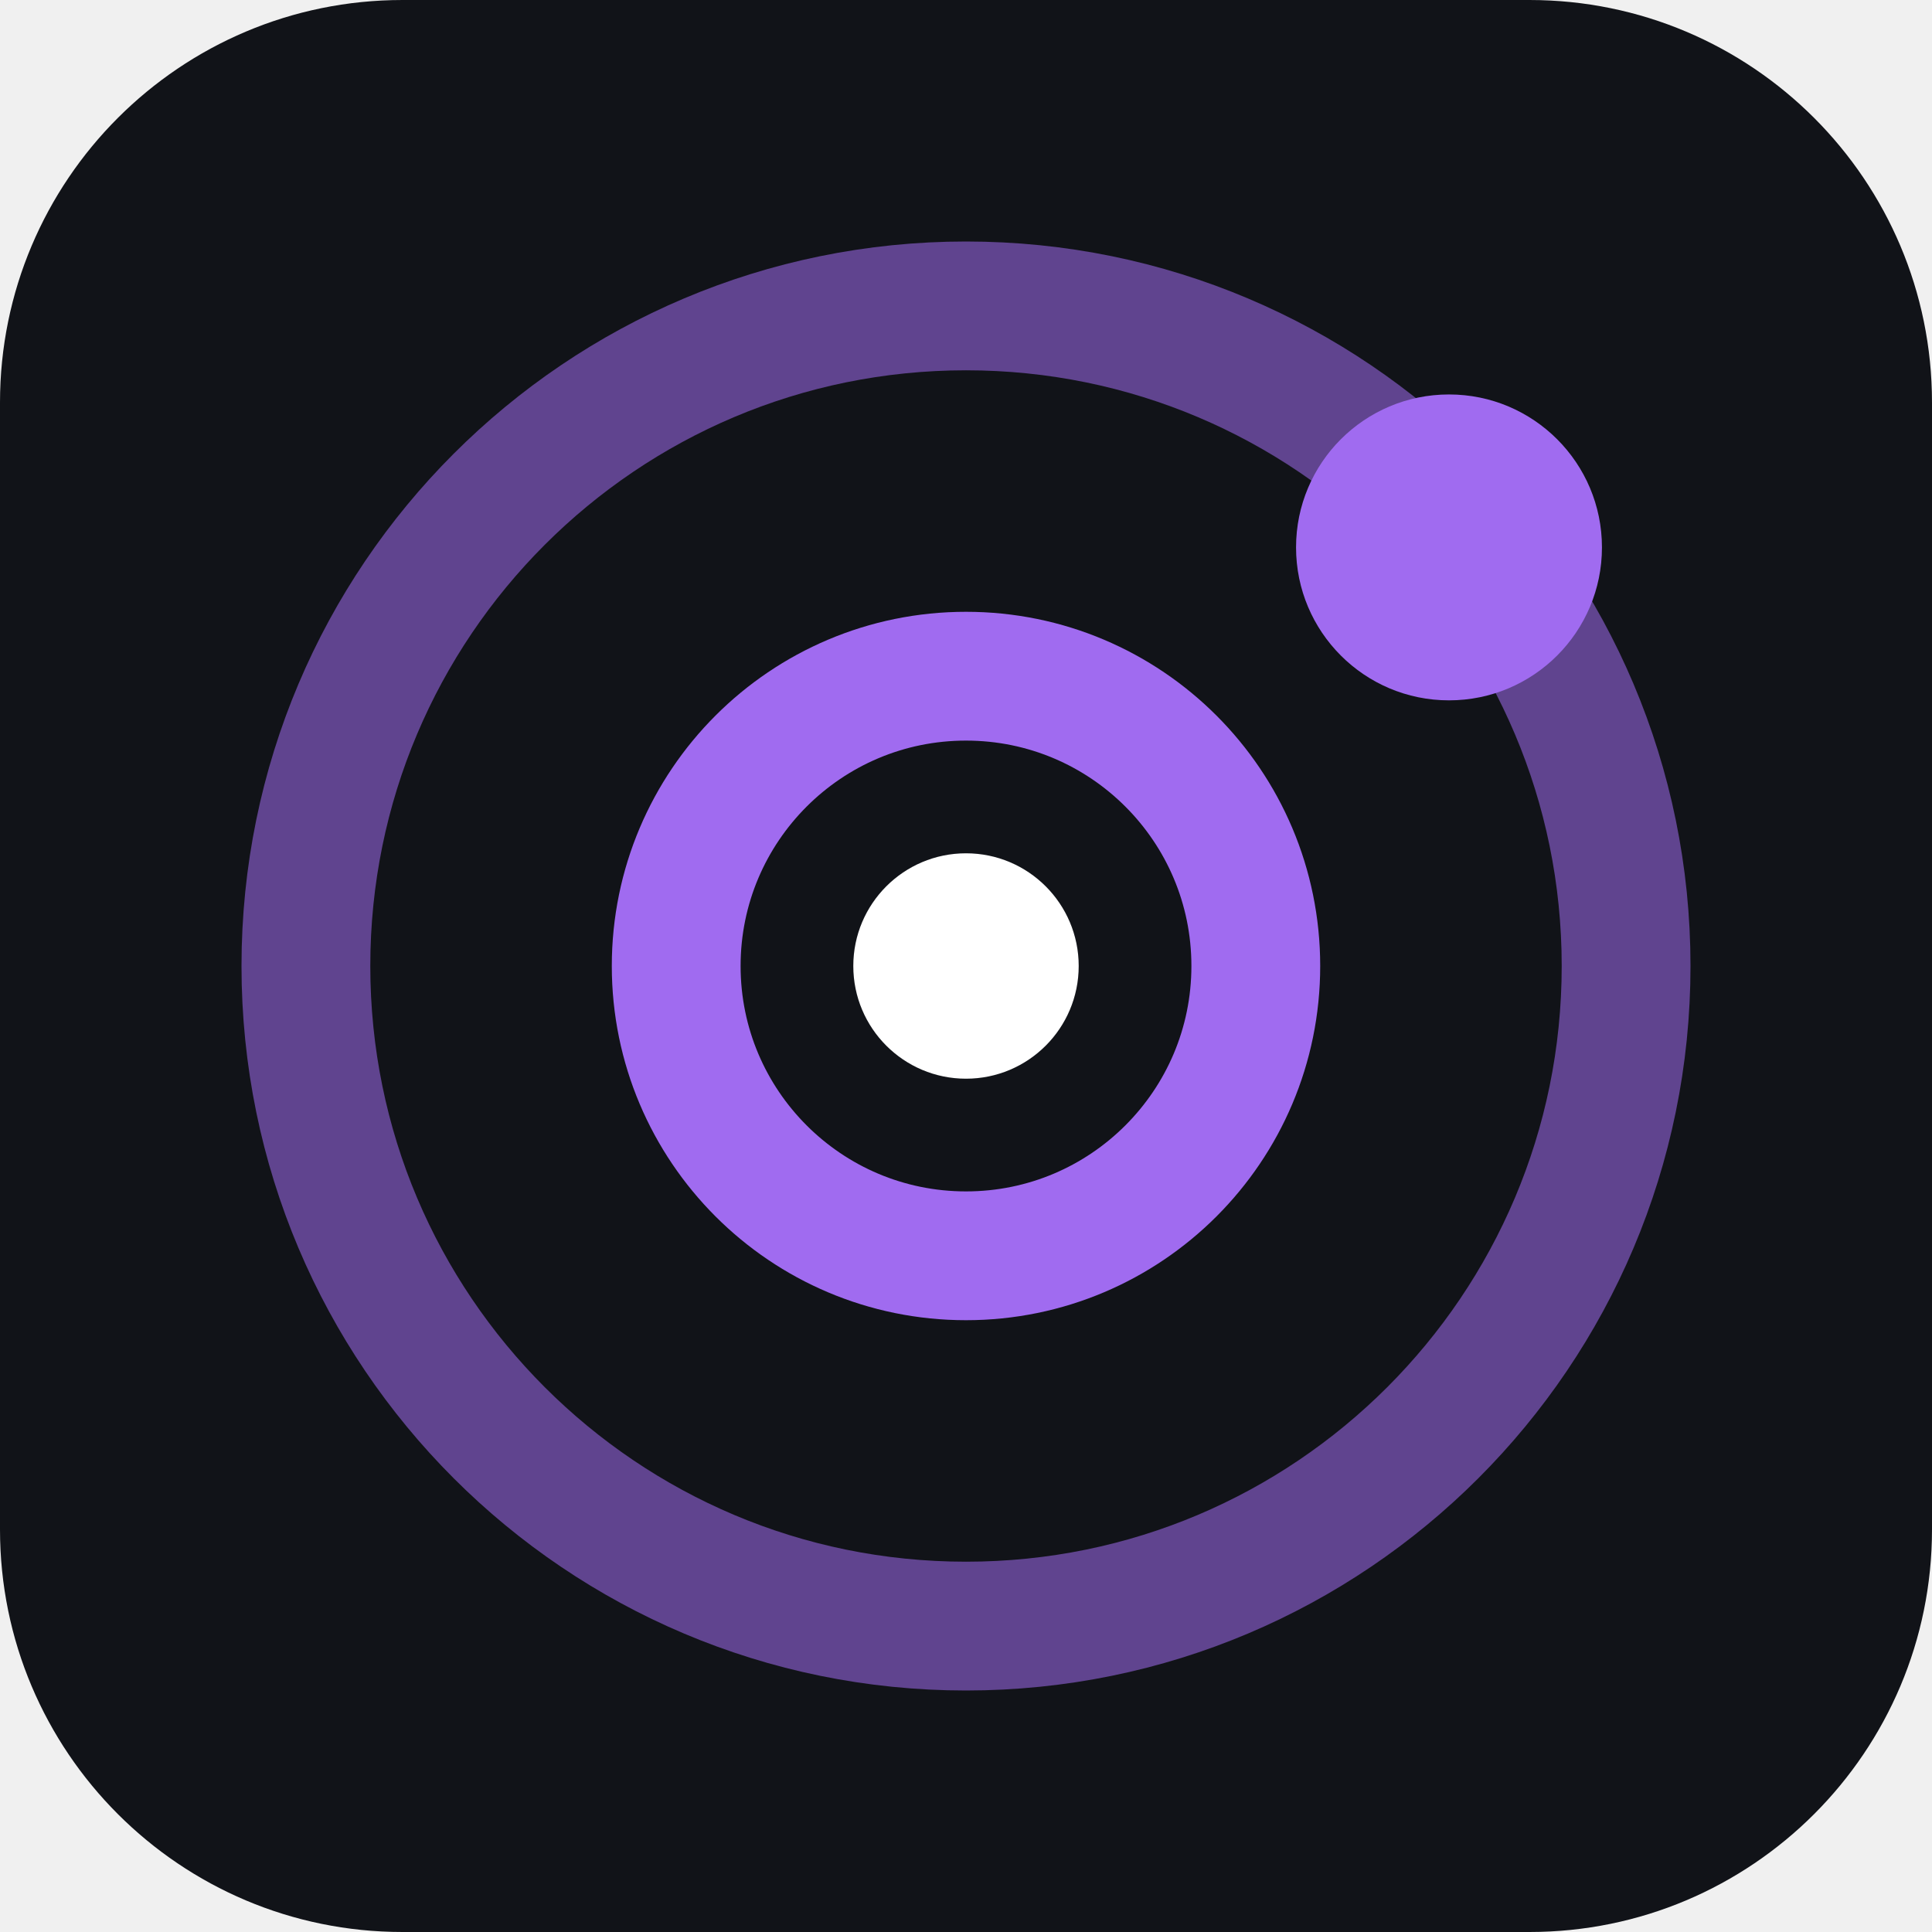
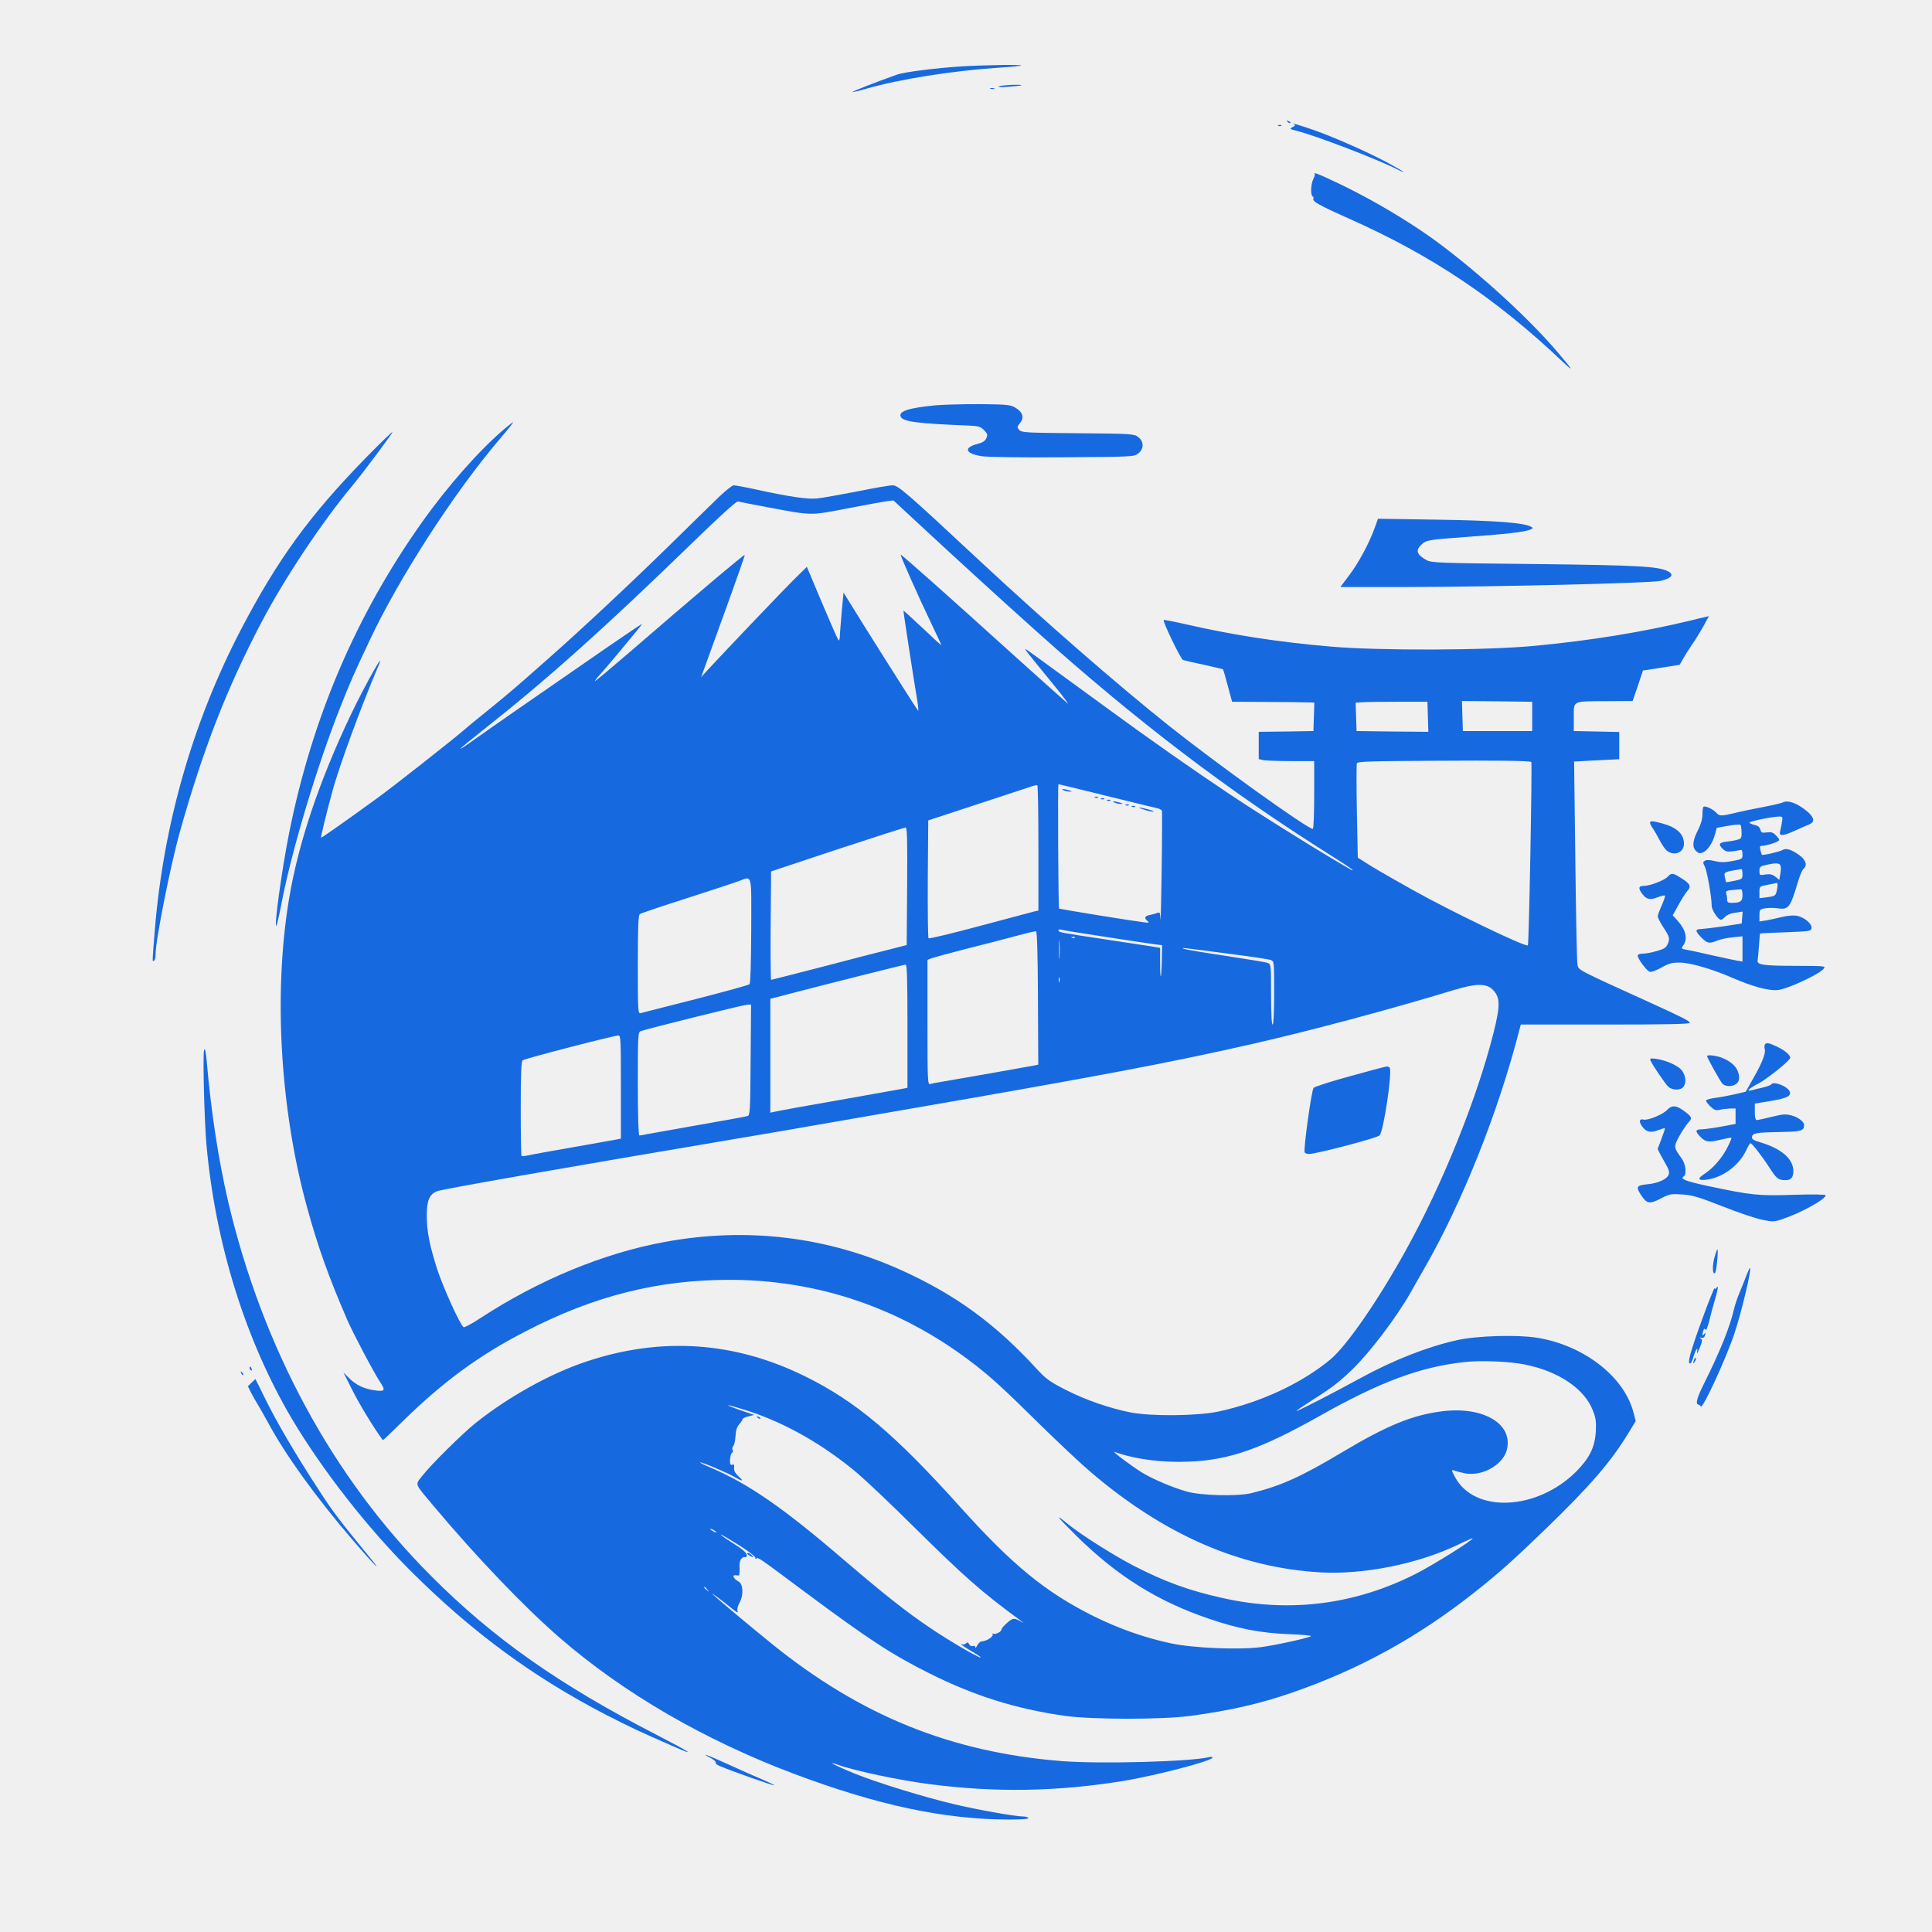
- <svg xmlns="http://www.w3.org/2000/svg" viewBox="0 0 24 24" width="64" height="64">
-   <rect width="24" height="24" rx="5" fill="#111318" />
-   <circle cx="12" cy="12" r="8.2" fill="none" stroke="#a06bf0" stroke-width="1.6" opacity="0.55" />
-   <circle cx="12" cy="12" r="3.6" fill="none" stroke="#a06bf0" stroke-width="1.6" />
-   <circle cx="12" cy="12" r="1.4" fill="#ffffff" />
-   <circle cx="18" cy="6.8" r="1.9" fill="#a06bf0" />
+ <svg xmlns="http://www.w3.org/2000/svg" version="1.0" width="1254pt" height="1254pt" viewBox="0 0 1254 1254" preserveAspectRatio="xMidYMid meet">
+   <g transform="translate(0,1254) scale(0.1,-0.1)" stroke="none">
+     <style>
+   :root { color-scheme: light dark; }
+   path { fill: #1769E0; }
+   @media (prefers-color-scheme: dark) {
+     path { fill: #4B91F0; }
+   }
+ </style>
+     <path d="M6240 12109 c-162 -10 -376 -37 -420 -54 -159 -57 -290 -109 -286 -112 2 -2 44 8 92 22 208 60 550 115 848 135 82 5 152 12 154 15 8 7 -241 3 -388 -6z" />
+     <path d="M6485 11980 c-13 -6 10 -7 60 -3 44 3 82 7 84 9 9 8 -125 2 -144 -6z" />
+     <path d="M6428 11963 c6 -2 18 -2 25 0 6 3 1 5 -13 5 -14 0 -19 -2 -12 -5z" />
+     <path d="M8357 11749 c7 -7 15 -10 18 -7 3 3 -2 9 -12 12 -14 6 -15 5 -6 -5z" />
+     <path d="M8399 11734 c11 -5 8 -10 -9 -19 -21 -11 -20 -13 26 -24 121 -30 523 -184 657 -252 20 -11 37 -17 37 -15 0 2 -48 30 -107 62 -132 70 -345 164 -473 209 -89 31 -163 53 -131 39z" />
+     <path d="M8298 11723 c7 -3 16 -2 19 1 4 3 -2 6 -13 5 -11 0 -14 -3 -6 -6z" />
+     <path d="M8533 11414 c3 -4 0 -19 -8 -35 -17 -32 -20 -105 -5 -114 6 -4 8 -10 5 -14 -10 -17 37 -44 231 -130 541 -241 953 -518 1388 -930 73 -69 67 -56 -23 50 -186 222 -512 521 -796 731 -140 103 -335 223 -512 315 -142 74 -297 144 -280 127z" />
+     <path d="M6070 9909 c-173 -17 -238 -38 -224 -73 13 -33 108 -45 436 -58 69 -3 81 -6 105 -30 23 -24 25 -30 15 -52 -8 -18 -24 -29 -56 -37 -94 -24 -82 -63 25 -80 38 -6 252 -9 526 -7 452 3 462 3 490 24 39 29 39 79 0 108 -28 20 -40 21 -392 24 -334 3 -364 4 -379 21 -15 17 -15 20 5 46 29 35 17 71 -31 99 -32 19 -53 21 -230 23 -107 0 -238 -3 -290 -8z" />
+     <path d="M3275 9757 c-164 -139 -372 -375 -539 -611 -428 -605 -711 -1269 -860 -2016 -48 -241 -99 -616 -82 -599 3 3 20 75 36 160 69 349 230 884 380 1262 64 162 86 211 190 432 189 402 542 949 834 1294 74 87 101 121 95 121 -2 -1 -26 -20 -54 -43z" />
+     <path d="M2379 9573 c-368 -376 -577 -663 -817 -1123 -311 -598 -501 -1261 -557 -1945 -18 -221 -17 -208 -5 -200 6 3 10 23 10 43 0 90 95 566 155 784 152 541 303 931 530 1365 148 283 391 649 590 888 73 88 267 347 262 351 -2 2 -78 -71 -168 -163z" />
+     <path d="M4665 9313 c-44 -43 -188 -183 -320 -313 -252 -247 -583 -556 -775 -725 -62 -55 -139 -122 -170 -150 -61 -54 -178 -152 -272 -227 -33 -26 -85 -69 -116 -96 -74 -64 -467 -373 -556 -437 -196 -143 -370 -265 -372 -262 -3 3 33 152 71 292 43 163 189 560 299 818 57 132 -79 -108 -177 -312 -205 -431 -341 -834 -401 -1196 -102 -611 -58 -1368 118 -2005 70 -254 136 -440 259 -725 37 -86 175 -347 214 -405 36 -54 32 -63 -29 -55 -72 9 -128 35 -172 80 l-37 37 60 -119 c45 -90 141 -247 196 -321 1 -1 57 52 124 118 266 261 498 432 805 590 440 228 855 333 1321 333 568 0 1101 -179 1560 -526 123 -92 211 -172 450 -408 121 -119 272 -261 336 -315 477 -407 969 -621 1494 -650 280 -15 630 56 887 179 51 25 95 44 96 42 8 -8 -254 -172 -368 -230 -394 -200 -817 -254 -1247 -159 -226 50 -380 106 -588 213 -131 68 -342 202 -425 270 -91 75 -72 50 58 -79 263 -259 523 -422 854 -535 194 -67 342 -95 527 -102 84 -3 147 -9 140 -13 -25 -14 -233 -59 -324 -71 -146 -19 -444 -6 -587 25 -172 37 -338 96 -500 176 -312 156 -525 330 -866 709 -424 472 -675 684 -1005 847 -457 226 -932 259 -1417 98 -237 -78 -511 -231 -724 -401 -88 -71 -289 -270 -344 -341 -49 -63 -56 -44 75 -200 276 -329 589 -656 818 -854 413 -358 937 -662 1515 -880 548 -206 980 -298 1403 -298 83 0 126 4 122 10 -3 6 -21 10 -38 10 -48 0 -295 44 -442 79 -193 45 -511 143 -654 202 -125 51 -187 85 -101 54 108 -39 397 -100 591 -125 428 -56 829 -49 1258 20 212 35 581 131 581 152 0 5 -10 6 -22 3 -124 -30 -707 -45 -954 -26 -720 57 -1306 294 -1885 762 -141 114 -357 295 -384 322 -19 19 59 -39 134 -100 27 -21 33 -23 28 -9 -4 11 1 32 14 55 26 48 23 119 -6 135 -37 20 -47 47 -15 41 11 -2 19 -1 19 3 -1 4 0 12 1 17 1 6 1 25 0 42 -2 35 17 62 37 56 7 -3 11 4 10 15 -1 13 -29 38 -84 72 -83 52 -117 82 -46 39 112 -65 192 -123 186 -132 -3 -6 -1 -7 6 -3 13 9 8 12 326 -225 401 -298 553 -398 795 -519 293 -147 564 -232 881 -277 180 -25 633 -25 819 0 262 36 450 79 660 152 432 149 817 361 1185 653 156 124 243 201 451 402 293 283 431 442 547 634 l44 72 -14 54 c-59 232 -318 435 -619 486 -130 22 -397 15 -529 -15 -192 -43 -411 -129 -625 -246 -184 -101 -411 -217 -415 -213 -2 2 43 32 98 67 135 86 178 119 264 202 115 111 284 334 378 498 17 31 56 99 86 151 248 431 479 1008 619 1548 l11 42 550 0 c385 0 550 3 547 11 -5 14 -42 33 -248 127 -488 222 -474 214 -481 251 -4 18 -10 322 -14 676 l-8 642 147 8 146 7 0 89 0 88 -147 3 -148 3 0 90 c0 109 -13 103 216 104 l166 1 34 99 33 99 119 18 119 19 26 45 c14 25 40 65 57 90 18 25 49 76 70 113 l37 68 -28 -7 c-16 -3 -54 -12 -84 -20 -315 -76 -649 -131 -1020 -166 -316 -30 -1002 -32 -1320 -5 -346 30 -630 74 -934 143 -82 19 -151 32 -153 30 -8 -8 111 -256 126 -260 9 -3 70 -17 136 -31 65 -14 121 -28 123 -29 2 -2 16 -50 31 -107 l28 -104 229 -1 c126 -1 246 -2 267 -3 l38 -1 -3 -92 -3 -93 -177 -3 -178 -2 0 -89 0 -88 31 -7 c17 -3 98 -6 180 -6 l149 0 0 -220 c0 -122 -4 -220 -9 -220 -35 0 -627 425 -937 672 -335 267 -798 671 -1209 1053 -499 465 -545 505 -582 505 -19 0 -123 -18 -231 -40 -109 -21 -224 -42 -257 -45 -63 -7 -179 10 -408 60 -64 14 -125 25 -135 25 -9 0 -53 -35 -97 -77z m325 -67 c285 -53 266 -53 510 -6 118 23 234 44 257 47 l42 5 192 -178 c222 -206 480 -442 730 -666 653 -586 1248 -1039 1912 -1457 81 -51 147 -95 147 -98 0 -2 -3 -2 -7 0 -141 78 -571 345 -787 489 -240 160 -524 359 -816 573 -69 50 -208 152 -310 226 -102 75 -192 140 -200 144 -16 9 -1 -10 179 -230 63 -77 103 -131 90 -120 -33 28 -162 144 -370 331 -384 348 -706 634 -713 634 -6 0 115 -272 195 -439 38 -79 69 -146 69 -148 0 -3 -55 47 -122 111 -68 63 -123 114 -124 113 -2 -2 66 -444 89 -580 7 -42 10 -74 6 -70 -10 12 -222 346 -360 567 l-124 200 -12 -130 c-6 -71 -12 -142 -12 -159 -1 -16 -5 -25 -9 -20 -5 6 -53 115 -107 243 l-98 233 -74 -73 c-67 -65 -465 -483 -571 -598 l-41 -45 143 395 c79 217 142 397 140 398 -4 5 -329 -269 -746 -630 -120 -103 -221 -188 -225 -188 -4 0 9 17 28 38 19 20 68 78 109 127 41 50 96 116 123 148 26 31 46 57 43 57 -2 0 -111 -73 -240 -162 -593 -410 -717 -496 -811 -563 -177 -126 -168 -112 25 40 417 330 778 653 1349 1207 183 178 291 276 301 273 8 -2 98 -20 200 -39z m4278 -1359 l3 -97 -233 2 -233 3 -3 92 -3 92 43 3 c24 2 129 3 233 3 l190 0 3 -98z m677 3 l0 -95 -225 0 -225 0 -3 98 -3 97 228 -2 228 -3 0 -95z m-6 -296 c7 -6 -15 -1183 -22 -1190 -13 -14 -512 227 -752 362 -190 107 -250 142 -301 175 l-51 32 -6 300 c-3 164 -3 305 0 313 4 11 87 14 482 16 448 3 641 0 650 -8z m-3199 -559 l0 -405 -27 -6 c-16 -4 -174 -46 -353 -94 -179 -48 -328 -84 -333 -80 -4 3 -6 177 -5 386 l3 379 310 102 c171 56 328 108 350 115 22 8 43 13 48 11 4 -2 7 -186 7 -408z m435 341 c165 -41 314 -77 332 -81 17 -3 33 -12 35 -18 1 -7 1 -178 -2 -382 -3 -203 -6 -348 -8 -321 -2 42 -4 47 -19 41 -10 -4 -30 -10 -46 -13 -36 -6 -43 -20 -21 -38 17 -14 14 -15 -31 -9 -80 10 -537 84 -541 88 -5 5 -9 807 -4 807 3 0 140 -33 305 -74z m-1287 -588 l-3 -382 -105 -27 c-58 -14 -255 -65 -438 -113 -183 -47 -334 -86 -337 -86 -3 0 -4 158 -3 352 l3 352 430 143 c237 78 436 142 443 142 10 1 12 -79 10 -381z m-1012 -288 c-1 -212 -5 -343 -11 -348 -5 -6 -163 -49 -350 -97 -187 -47 -348 -89 -357 -91 -17 -5 -18 15 -18 314 0 244 3 322 13 329 6 5 143 51 302 102 160 51 313 102 340 112 89 32 82 62 81 -321z m2164 -20 c236 -37 404 -62 454 -69 l49 -6 -2 -100 c-3 -128 -11 -138 -11 -13 l0 96 -67 11 c-38 6 -174 26 -303 46 -281 42 -290 44 -290 56 0 6 8 8 18 5 9 -3 78 -15 152 -26z m-303 -418 l2 -432 -22 -5 c-30 -6 -528 -94 -602 -106 -33 -5 -68 -12 -77 -15 -17 -5 -18 19 -18 401 l0 405 23 9 c12 5 114 33 227 62 113 28 259 66 325 84 66 18 125 32 130 30 6 -1 11 -155 12 -433z m140 266 c-2 -29 -3 -8 -3 47 0 55 1 79 3 53 2 -26 2 -71 0 -100z m100 126 c-3 -3 -12 -4 -19 -1 -8 3 -5 6 6 6 11 1 17 -2 13 -5z m1003 -105 c135 -17 255 -35 268 -40 22 -9 22 -10 22 -214 0 -130 -4 -205 -10 -205 -6 0 -10 72 -10 195 0 193 0 196 -22 205 -13 5 -135 25 -273 46 -137 20 -259 41 -270 45 -14 6 -10 7 15 4 19 -2 145 -18 280 -36z m-2090 -469 l0 -400 -22 -5 c-21 -4 -402 -72 -703 -125 -66 -12 -130 -24 -142 -27 l-23 -5 0 369 0 370 123 32 c237 62 742 189 755 190 9 1 12 -85 12 -399z m987 288 c-3 -7 -5 -2 -5 12 0 14 2 19 5 13 2 -7 2 -19 0 -25z m2808 -48 c53 -50 55 -101 9 -284 -107 -425 -330 -980 -568 -1409 -180 -326 -384 -621 -490 -710 -186 -155 -454 -280 -728 -339 -139 -29 -436 -32 -573 -5 -138 28 -288 80 -418 146 -105 54 -126 69 -190 138 -267 291 -523 478 -873 637 -486 220 -1007 283 -1539 185 -398 -73 -816 -246 -1198 -495 -54 -36 -103 -62 -108 -58 -22 13 -130 252 -170 372 -51 158 -69 250 -69 355 0 94 18 136 66 155 36 14 793 147 2009 352 127 21 334 57 460 79 127 22 363 63 525 91 1297 224 1762 312 2285 431 381 86 912 228 1325 354 136 41 205 43 245 5z m-4813 -459 c-2 -331 -4 -360 -20 -365 -9 -3 -147 -28 -307 -56 -159 -28 -312 -55 -338 -60 -26 -6 -52 -10 -57 -10 -6 0 -10 130 -10 335 0 310 1 336 18 342 36 14 668 171 692 172 l25 1 -3 -359z m-842 -176 l0 -335 -22 -5 c-13 -2 -140 -25 -282 -50 -143 -25 -276 -49 -297 -54 -21 -5 -40 -6 -44 -3 -3 3 -5 141 -5 307 0 234 3 305 13 313 12 11 585 159 620 161 16 1 17 -21 17 -334z m5869 -1802 c219 -44 388 -159 441 -301 18 -46 21 -72 18 -133 -6 -102 -41 -173 -127 -260 -254 -253 -658 -273 -786 -38 -24 46 -26 51 -9 45 10 -4 41 -12 68 -18 112 -24 249 51 276 150 44 168 -149 285 -417 252 -192 -23 -360 -92 -648 -264 -271 -162 -402 -221 -595 -268 -90 -21 -318 -16 -414 10 -93 26 -216 78 -290 122 -69 42 -206 145 -181 136 133 -48 311 -71 485 -63 260 11 463 82 841 294 402 227 663 323 952 353 105 11 290 3 386 -17z m-5039 -302 c243 -80 487 -220 705 -403 55 -47 215 -198 355 -337 343 -339 447 -431 710 -624 19 -14 17 -14 -10 2 -28 15 -39 17 -55 9 -24 -14 -65 -54 -65 -65 0 -14 -40 -34 -53 -27 -7 4 -9 4 -5 -1 13 -14 -37 -48 -72 -49 -8 -1 -20 -12 -27 -26 -7 -14 -13 -19 -13 -11 0 7 -6 11 -15 7 -8 -3 -19 2 -24 11 -7 14 -12 15 -23 5 -8 -6 -18 -9 -21 -5 -4 3 -7 3 -7 0 0 -4 29 -23 65 -44 35 -20 63 -39 60 -41 -7 -7 -206 109 -325 190 -158 106 -295 215 -560 441 -395 340 -624 498 -872 603 -37 15 -66 30 -64 32 6 5 175 -66 223 -94 55 -32 64 -30 26 4 -22 21 -30 36 -28 55 2 19 -1 24 -11 20 -8 -3 -14 1 -15 8 -3 31 4 64 13 70 6 4 7 12 3 18 -4 7 -2 18 5 26 6 8 13 37 14 64 2 36 9 59 24 76 12 14 22 29 22 34 0 5 17 13 38 18 l37 9 -90 31 c-49 17 -85 32 -78 32 7 1 66 -17 133 -38z m-210 -787 c0 -2 -9 0 -20 6 -11 6 -20 13 -20 16 0 2 9 0 20 -6 11 -6 20 -13 20 -16z m-59 -371 c13 -16 12 -17 -3 -4 -17 13 -22 21 -14 21 2 0 10 -8 17 -17z" />
+     <path d="M6905 7410 c11 -5 29 -8 40 -8 16 0 15 2 -5 8 -34 11 -60 11 -35 0z" />
+     <path d="M7108 7363 c7 -3 16 -2 19 1 4 3 -2 6 -13 5 -11 0 -14 -3 -6 -6z" />
+     <path d="M7148 7353 c7 -3 16 -2 19 1 4 3 -2 6 -13 5 -11 0 -14 -3 -6 -6z" />
+     <path d="M7188 7343 c7 -3 16 -2 19 1 4 3 -2 6 -13 5 -11 0 -14 -3 -6 -6z" />
+     <path d="M7235 7330 c11 -5 29 -8 40 -8 16 0 15 2 -5 8 -34 11 -60 11 -35 0z" />
+     <path d="M7308 7313 c7 -3 16 -2 19 1 4 3 -2 6 -13 5 -11 0 -14 -3 -6 -6z" />
+     <path d="M7348 7303 c7 -3 16 -2 19 1 4 3 -2 6 -13 5 -11 0 -14 -3 -6 -6z" />
+     <path d="M7425 7285 c22 -8 49 -13 60 -13 11 0 -2 6 -30 14 -63 17 -84 16 -30 -1z" />
+     <path d="M8767 5556 c-125 -34 -234 -69 -241 -77 -13 -14 -66 -394 -58 -418 2 -6 15 -11 28 -11 49 0 439 103 458 120 27 26 86 428 65 441 -18 11 13 17 -252 -55z" />
+     <path d="M4917 3339 c7 -7 15 -10 18 -7 3 3 -2 9 -12 12 -14 6 -15 5 -6 -5z" />
+     <path d="M8921 9109 c-36 -99 -105 -226 -166 -306 l-55 -73 447 0 c571 1 1573 25 1633 40 70 17 88 40 48 61 -62 33 -189 40 -863 48 -627 6 -672 8 -705 25 -64 35 -74 64 -35 100 33 31 43 33 295 51 250 18 369 31 408 46 23 9 25 12 10 20 -47 26 -226 40 -604 46 l-390 6 -23 -64z" />
+     <path d="M11570 7331 c-8 -4 -67 -18 -130 -30 -63 -12 -135 -27 -160 -33 -112 -27 -118 -27 -141 -2 -23 24 -73 46 -83 37 -3 -4 -6 -26 -6 -50 0 -29 -10 -64 -30 -103 -35 -69 -38 -110 -10 -135 17 -15 24 -16 45 -7 30 14 62 62 77 118 l11 41 74 13 c40 7 76 10 80 6 3 -3 7 -25 7 -48 1 -38 -2 -42 -29 -49 -16 -5 -47 -10 -69 -12 -48 -5 -55 -18 -24 -47 19 -18 30 -20 68 -15 25 4 47 8 50 8 7 3 10 -9 10 -36 0 -21 -7 -25 -67 -36 -51 -9 -76 -9 -113 0 -29 7 -53 9 -63 3 -15 -9 -15 -12 -2 -38 15 -29 45 -199 45 -255 0 -28 42 -91 60 -91 5 0 18 9 28 20 11 12 38 23 66 26 l47 7 -3 -39 -3 -38 -115 -18 c-63 -9 -130 -17 -147 -18 -42 0 -42 -13 1 -56 38 -38 51 -40 102 -19 20 8 64 18 100 21 l64 7 0 -82 0 -82 -37 6 c-21 4 -94 20 -163 35 -69 16 -142 32 -162 35 -36 7 -37 8 -23 28 32 45 17 104 -43 169 l-25 27 38 68 c20 37 46 78 57 90 27 29 19 47 -39 83 -55 35 -64 36 -88 10 -22 -24 -115 -60 -155 -60 -36 0 -38 -16 -10 -53 28 -36 51 -40 99 -21 23 9 44 14 47 11 4 -3 -6 -31 -20 -63 -14 -31 -26 -63 -26 -72 0 -8 15 -38 33 -66 44 -67 47 -77 32 -112 -11 -26 -23 -33 -72 -47 -33 -10 -74 -17 -91 -17 -20 0 -32 -5 -32 -13 0 -20 57 -97 77 -104 10 -4 41 7 77 27 51 28 69 33 122 32 67 -1 207 -42 334 -97 136 -59 239 -87 299 -81 59 5 263 99 296 136 18 20 17 20 -166 21 -220 0 -265 6 -261 34 2 11 6 55 9 98 3 42 6 78 7 78 0 1 75 5 166 8 158 6 165 7 168 27 4 28 -47 71 -95 80 -23 4 -62 1 -102 -9 -36 -9 -83 -19 -103 -22 l-38 -6 0 39 c0 38 2 40 35 46 20 4 55 4 79 1 75 -12 86 2 136 172 12 40 28 77 36 84 27 22 16 57 -28 89 -50 36 -85 47 -108 33 -17 -11 -130 -37 -134 -31 -2 1 -6 15 -10 31 -5 22 -3 27 11 27 23 0 84 18 103 30 12 7 11 13 -10 35 -21 22 -31 26 -62 22 -32 -4 -37 -2 -42 18 -4 16 -16 26 -36 30 -16 4 -32 10 -35 15 -5 8 149 40 194 40 22 0 23 -3 17 -37 -3 -21 -9 -48 -12 -60 -9 -32 20 -30 98 6 35 16 75 34 91 40 37 15 34 42 -8 80 -66 57 -129 81 -165 62z m-12 -414 c2 -11 1 -34 -3 -53 l-6 -35 -26 21 c-20 15 -34 18 -64 14 -38 -6 -39 -6 -39 23 0 27 4 31 48 40 63 14 86 12 90 -10z m-248 -50 c0 -32 -2 -33 -52 -44 -29 -6 -54 -10 -54 -9 -1 0 -5 15 -8 33 -8 33 -6 34 107 52 4 0 7 -14 7 -32z m225 -94 c-8 -48 -10 -49 -67 -57 l-48 -6 0 39 c0 38 0 38 53 48 28 6 56 11 61 12 4 0 5 -16 1 -36z m-225 -42 c0 -42 -13 -51 -72 -51 -23 0 -28 4 -28 24 0 13 -3 31 -6 40 -4 11 4 16 38 19 23 2 49 4 56 5 8 1 12 -12 12 -37z" />
+     <path d="M10710 7199 c0 -6 8 -23 19 -37 10 -15 30 -50 45 -79 14 -28 36 -59 48 -67 49 -34 108 -8 108 47 0 64 -46 107 -143 133 -63 17 -77 17 -77 3z" />
+     <path d="M11455 5760 c-3 -6 -4 -18 -1 -28 9 -26 -17 -92 -74 -191 l-49 -87 -73 -17 c-40 -9 -97 -20 -126 -23 -29 -4 -55 -11 -58 -16 -3 -5 9 -22 27 -39 27 -25 37 -29 63 -22 17 4 47 7 66 8 l35 0 0 -50 0 -50 -90 -17 c-49 -9 -107 -17 -127 -18 -46 0 -48 -12 -9 -51 33 -33 51 -35 136 -15 33 8 61 13 63 11 2 -2 -8 -27 -23 -57 -34 -69 -92 -138 -150 -176 -52 -34 -45 -47 18 -38 102 15 205 93 250 188 12 26 25 47 28 48 10 0 72 -79 122 -156 47 -74 60 -84 106 -84 36 0 51 17 51 60 0 76 -75 142 -203 182 -57 17 -68 23 -65 40 4 24 27 28 201 31 119 2 136 8 137 45 0 21 -38 51 -82 62 -36 10 -56 9 -128 -9 -47 -12 -91 -21 -98 -21 -8 0 -12 19 -12 53 l0 54 103 17 c104 17 134 32 124 60 -14 36 -106 71 -121 47 -3 -5 -30 -14 -58 -21 -29 -6 -61 -14 -70 -17 -39 -10 -14 14 45 44 56 30 197 142 206 165 6 16 -33 50 -84 74 -55 26 -71 29 -80 14z" />
+     <path d="M1325 5726 c-10 -22 1 -456 15 -616 58 -643 254 -1271 555 -1780 196 -330 487 -703 769 -985 396 -396 797 -691 1271 -936 156 -80 209 -105 435 -204 155 -68 118 -42 -105 73 -637 328 -1062 627 -1465 1031 -641 641 -1096 1482 -1320 2436 -62 267 -111 585 -138 905 -6 64 -11 89 -17 76z" />
+     <path d="M11080 5685 c0 -10 83 -159 98 -177 20 -24 74 -23 97 2 13 15 16 28 11 56 -9 44 -41 78 -99 104 -39 18 -107 27 -107 15z" />
+     <path d="M10712 5658 c11 -27 96 -153 117 -172 26 -24 81 -24 98 0 18 25 16 64 -6 100 -21 34 -100 71 -175 82 -32 4 -38 2 -34 -10z" />
+     <path d="M10820 5335 c-27 -29 -125 -69 -152 -62 -26 7 -32 -10 -13 -39 26 -41 57 -49 106 -30 23 9 43 15 45 13 2 -2 -8 -33 -22 -69 l-25 -66 20 -39 c12 -21 30 -53 40 -72 13 -22 17 -40 12 -55 -11 -30 -71 -57 -141 -63 -69 -7 -74 -17 -35 -75 35 -52 54 -54 125 -17 58 30 66 31 139 26 65 -4 106 -16 261 -77 101 -40 217 -79 257 -87 67 -14 78 -14 126 2 119 39 287 130 287 157 0 5 -80 7 -207 3 -230 -8 -275 -3 -562 58 -143 31 -178 45 -152 62 20 12 12 81 -14 116 -52 72 -53 75 -16 143 18 33 45 73 58 88 29 30 26 39 -29 79 -50 36 -77 37 -108 4z" />
+     <path d="M11128 4378 c-15 -54 -13 -117 4 -100 9 9 23 152 15 152 -3 0 -11 -23 -19 -52z" />
+     <path d="M11338 4268 c-9 -24 -28 -72 -43 -108 -16 -36 -34 -90 -41 -120 -25 -112 -92 -277 -194 -481 -46 -93 -57 -132 -36 -136 5 -1 12 -6 16 -12 11 -19 165 315 218 475 48 145 114 424 100 424 -2 0 -11 -19 -20 -42z" />
+     <path d="M11045 3968 c-76 -209 -94 -278 -75 -278 5 0 14 17 20 38 14 50 33 78 25 37 -3 -18 3 -9 16 23 19 46 20 55 8 64 -11 8 -11 9 3 5 9 -3 19 1 22 9 9 24 7 31 -4 14 -11 -17 -13 -1 -4 25 5 12 9 13 14 5 5 -8 14 16 24 56 9 38 25 98 36 134 21 70 26 105 11 81 -5 -8 -10 -9 -12 -3 -2 6 -40 -88 -84 -210z" />
+     <path d="M10996 3715 c-9 -26 -7 -32 5 -12 6 10 9 21 6 23 -2 3 -7 -2 -11 -11z" />
+     <path d="M1620 3661 c0 -6 4 -13 10 -16 6 -3 7 1 4 9 -7 18 -14 21 -14 7z" />
+     <path d="M1566 3627 c3 -10 9 -15 12 -12 3 3 0 11 -7 18 -10 9 -11 8 -5 -6z" />
+     <path d="M1632 3565 l-23 -23 22 -44 c12 -23 32 -59 45 -79 12 -20 41 -71 65 -115 114 -211 310 -483 555 -768 144 -167 201 -222 88 -85 -178 218 -225 279 -309 409 -158 242 -280 451 -352 598 -35 72 -65 132 -66 131 -1 -1 -12 -11 -25 -24z" />
+     <path d="M4850 2455 c0 -2 10 -10 23 -16 20 -11 21 -11 8 4 -13 16 -31 23 -31 12z" />
+     <path d="M4613 1129 c21 -11 35 -24 32 -29 -3 -5 9 -16 27 -23 80 -34 350 -129 353 -125 3 2 -37 21 -88 43 -51 21 -149 65 -219 97 -124 57 -180 77 -105 37z" />
+   </g>
</svg>
